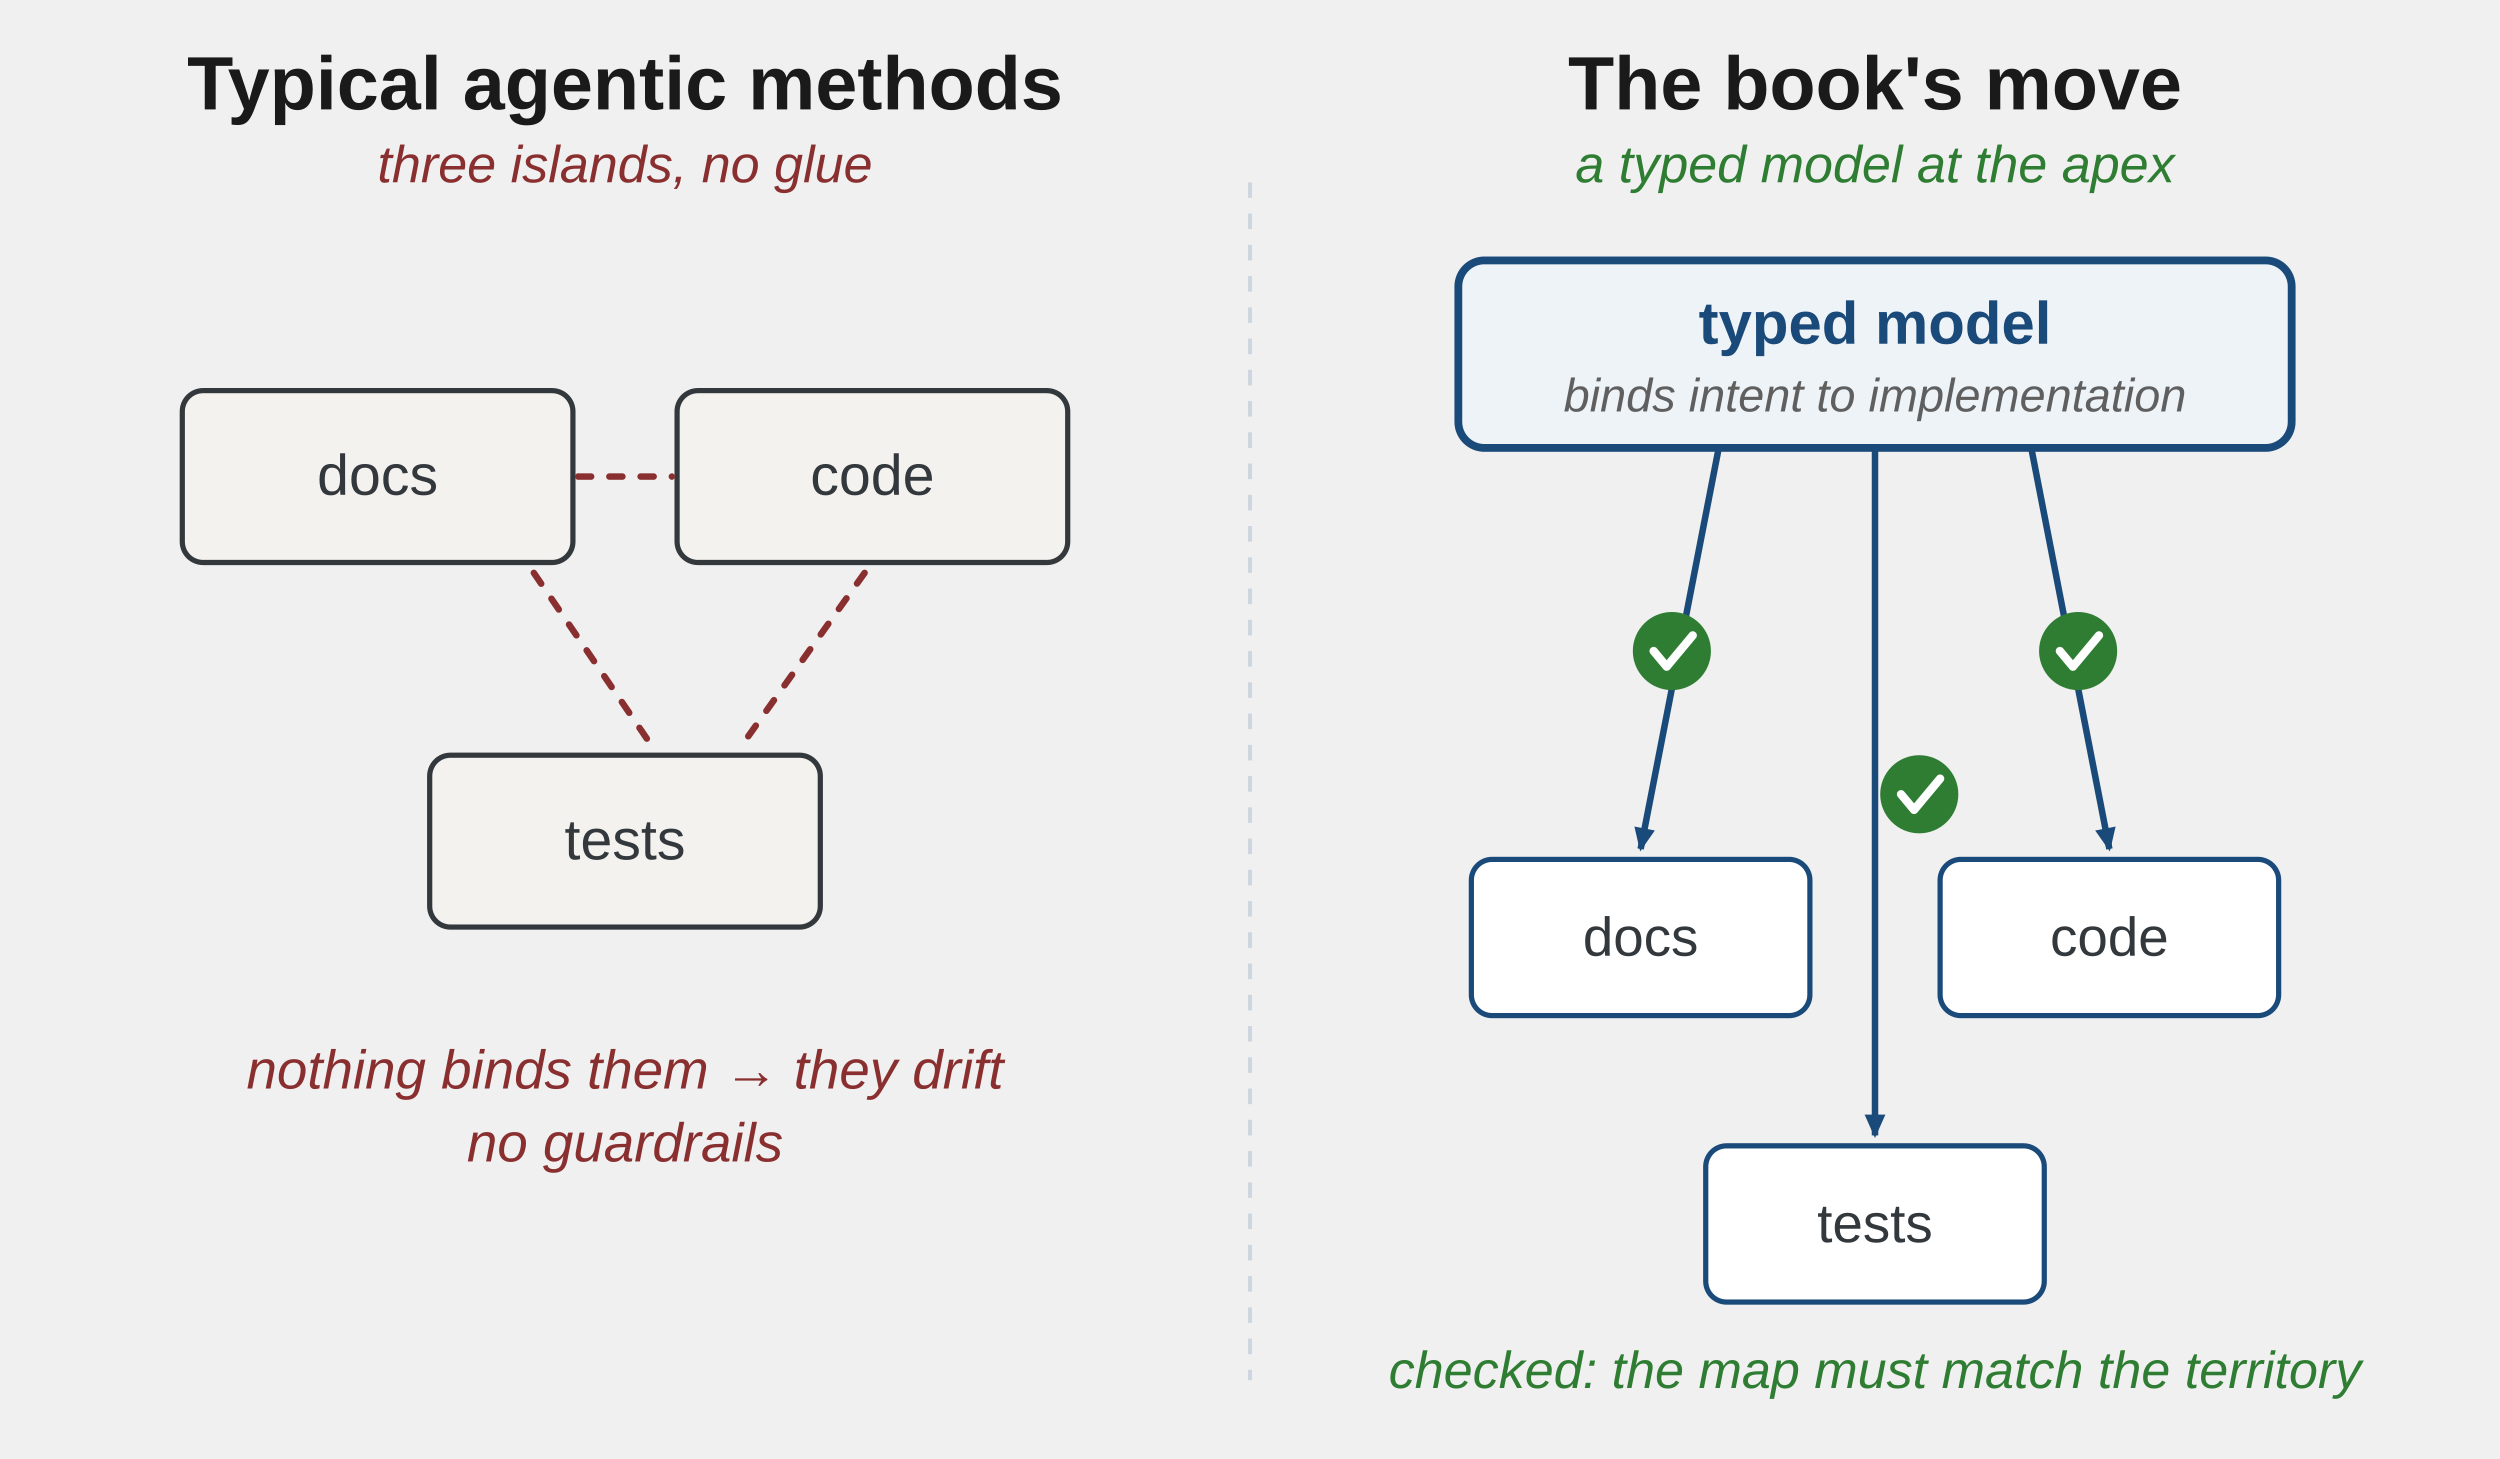
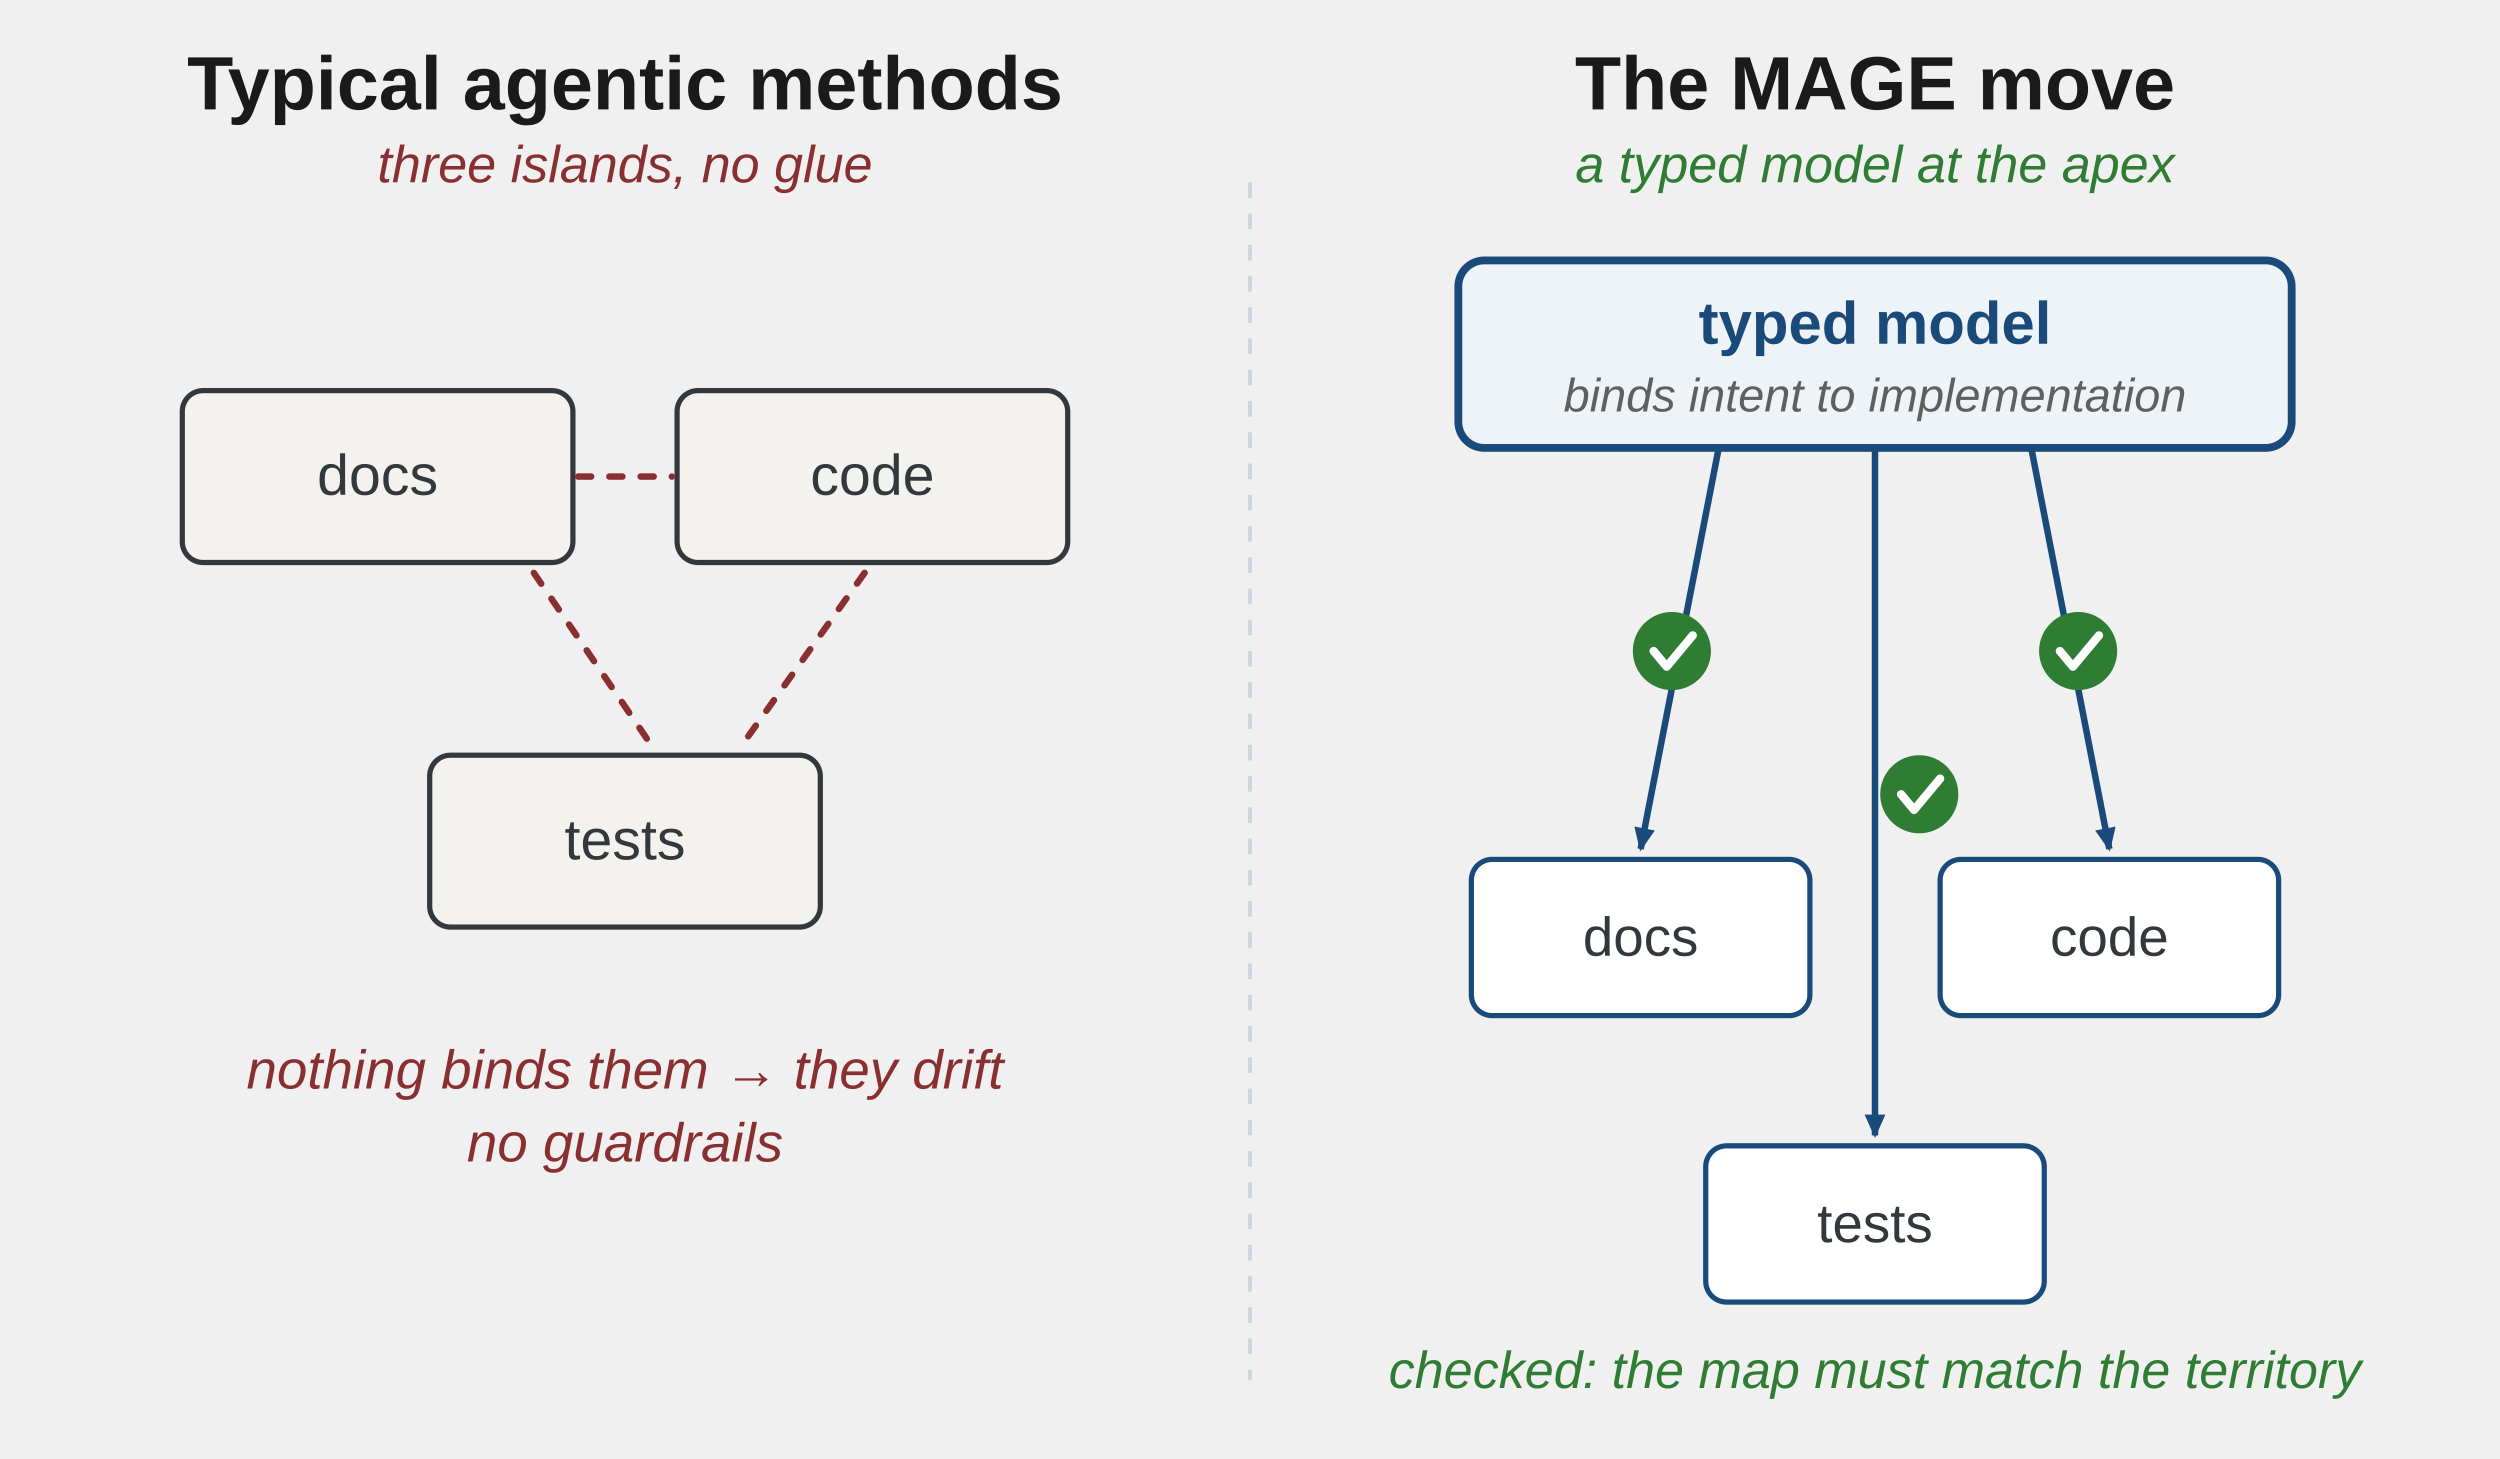
<svg xmlns="http://www.w3.org/2000/svg" viewBox="0 0 960 560" width="960" height="560" role="group" aria-labelledby="dhTitle dhDesc" font-family="'Helvetica Neue', Arial, sans-serif">
  <defs>
    <marker id="dhArrow" markerWidth="10" markerHeight="10" refX="8" refY="5" orient="auto" markerUnits="userSpaceOnUse">
      <path d="M0,1 L9,5 L0,9 Z" fill="#1a4a7a" />
    </marker>
  </defs>
  <line x1="480" y1="70" x2="480" y2="530" stroke="#cdd6df" stroke-width="1.5" stroke-dasharray="6 6" />
  <text x="240" y="42" text-anchor="middle" font-size="29" font-weight="700" fill="#1a1a1a">Typical agentic methods</text>
  <text x="240" y="70" text-anchor="middle" font-size="20" font-style="italic" fill="#8a2f2f">three islands, no glue</text>
  <g stroke="#33383d" stroke-width="2" fill="#f4f2ee">
    <rect x="70" y="150" width="150" height="66" rx="8" />
    <rect x="260" y="150" width="150" height="66" rx="8" />
    <rect x="165" y="290" width="150" height="66" rx="8" />
  </g>
  <g font-size="22" fill="#33383d" text-anchor="middle">
    <text x="145" y="190">docs</text>
    <text x="335" y="190">code</text>
    <text x="240" y="330">tests</text>
  </g>
  <g stroke="#8a2f2f" stroke-width="2.5" stroke-dasharray="5 7" stroke-linecap="round">
    <line x1="222" y1="183" x2="258" y2="183" />
    <line x1="205" y1="220" x2="250" y2="286" />
    <line x1="332" y1="220" x2="285" y2="286" />
  </g>
  <text x="240" y="418" text-anchor="middle" font-size="21" font-style="italic" fill="#8a2f2f">nothing binds them → they drift</text>
  <text x="240" y="446" text-anchor="middle" font-size="21" font-style="italic" fill="#8a2f2f">no guardrails</text>
-   <text x="720" y="42" text-anchor="middle" font-size="29" font-weight="700" fill="#1a1a1a">The book's move</text>
+   <text x="720" y="42" text-anchor="middle" font-size="29" font-weight="700" fill="#1a1a1a">The MAGE move</text>
  <text x="720" y="70" text-anchor="middle" font-size="20" font-style="italic" fill="#2e7d32">a typed model at the apex</text>
  <rect x="560" y="100" width="320" height="72" rx="10" fill="#eef3f8" stroke="#1a4a7a" stroke-width="3" />
  <text x="720" y="132" text-anchor="middle" font-size="23" font-weight="700" fill="#1a4a7a">typed model</text>
  <text x="720" y="158" text-anchor="middle" font-size="18" font-style="italic" fill="#5f5f5f">binds intent to implementation</text>
  <g stroke="#1a4a7a" stroke-width="2" fill="#ffffff">
    <rect x="565" y="330" width="130" height="60" rx="8" />
    <rect x="745" y="330" width="130" height="60" rx="8" />
    <rect x="655" y="440" width="130" height="60" rx="8" />
  </g>
  <g font-size="21" fill="#33383d" text-anchor="middle">
    <text x="630" y="367">docs</text>
    <text x="810" y="367">code</text>
    <text x="720" y="477">tests</text>
  </g>
  <g stroke="#1a4a7a" stroke-width="2.5" fill="none">
    <line x1="660" y1="172" x2="630" y2="326" marker-end="url(#dhArrow)" />
    <line x1="780" y1="172" x2="810" y2="326" marker-end="url(#dhArrow)" />
    <line x1="720" y1="172" x2="720" y2="436" marker-end="url(#dhArrow)" />
  </g>
  <g>
    <circle cx="642" cy="250" r="15" fill="#2e7d32" />
    <path d="M635,250 L640,256 L650,244" fill="none" stroke="#ffffff" stroke-width="3.2" stroke-linecap="round" stroke-linejoin="round" />
    <circle cx="798" cy="250" r="15" fill="#2e7d32" />
    <path d="M791,250 L796,256 L806,244" fill="none" stroke="#ffffff" stroke-width="3.2" stroke-linecap="round" stroke-linejoin="round" />
    <circle cx="737" cy="305" r="15" fill="#2e7d32" />
    <path d="M730,305 L735,311 L745,299" fill="none" stroke="#ffffff" stroke-width="3.2" stroke-linecap="round" stroke-linejoin="round" />
  </g>
  <text x="720" y="533" text-anchor="middle" font-size="20" font-style="italic" fill="#2e7d32">checked: the map must match the territory</text>
</svg>
